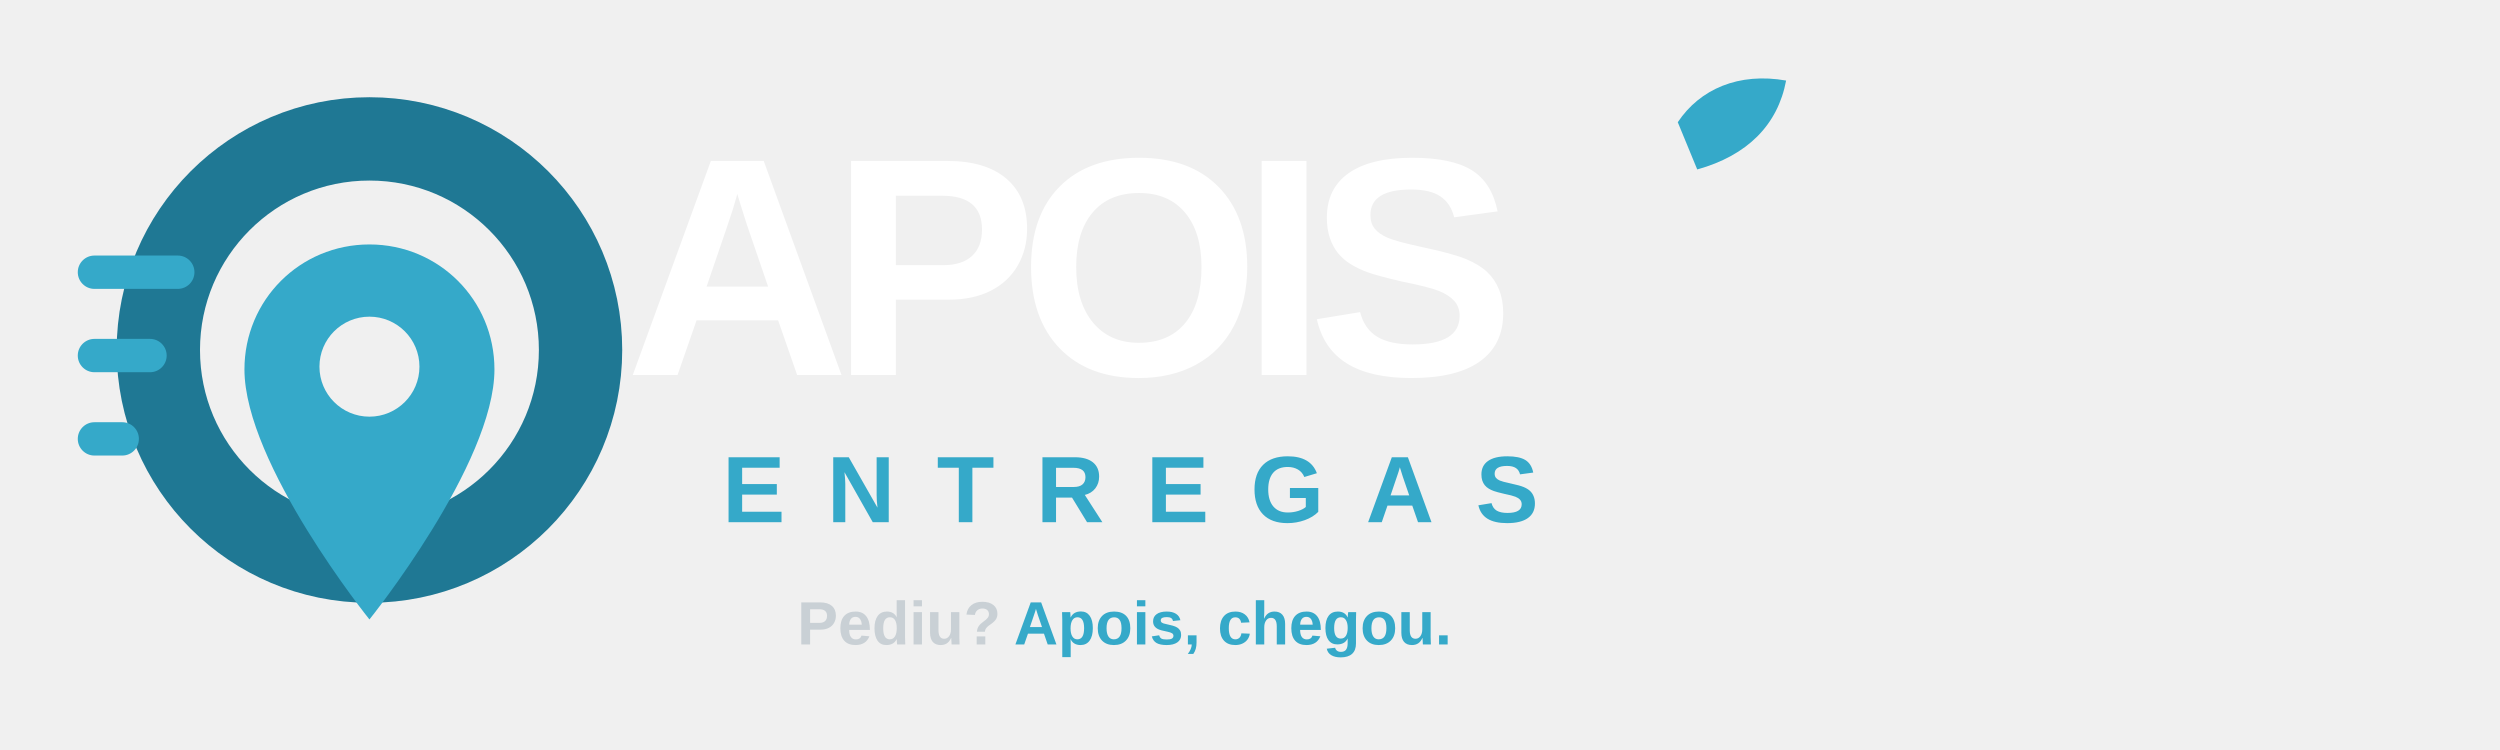
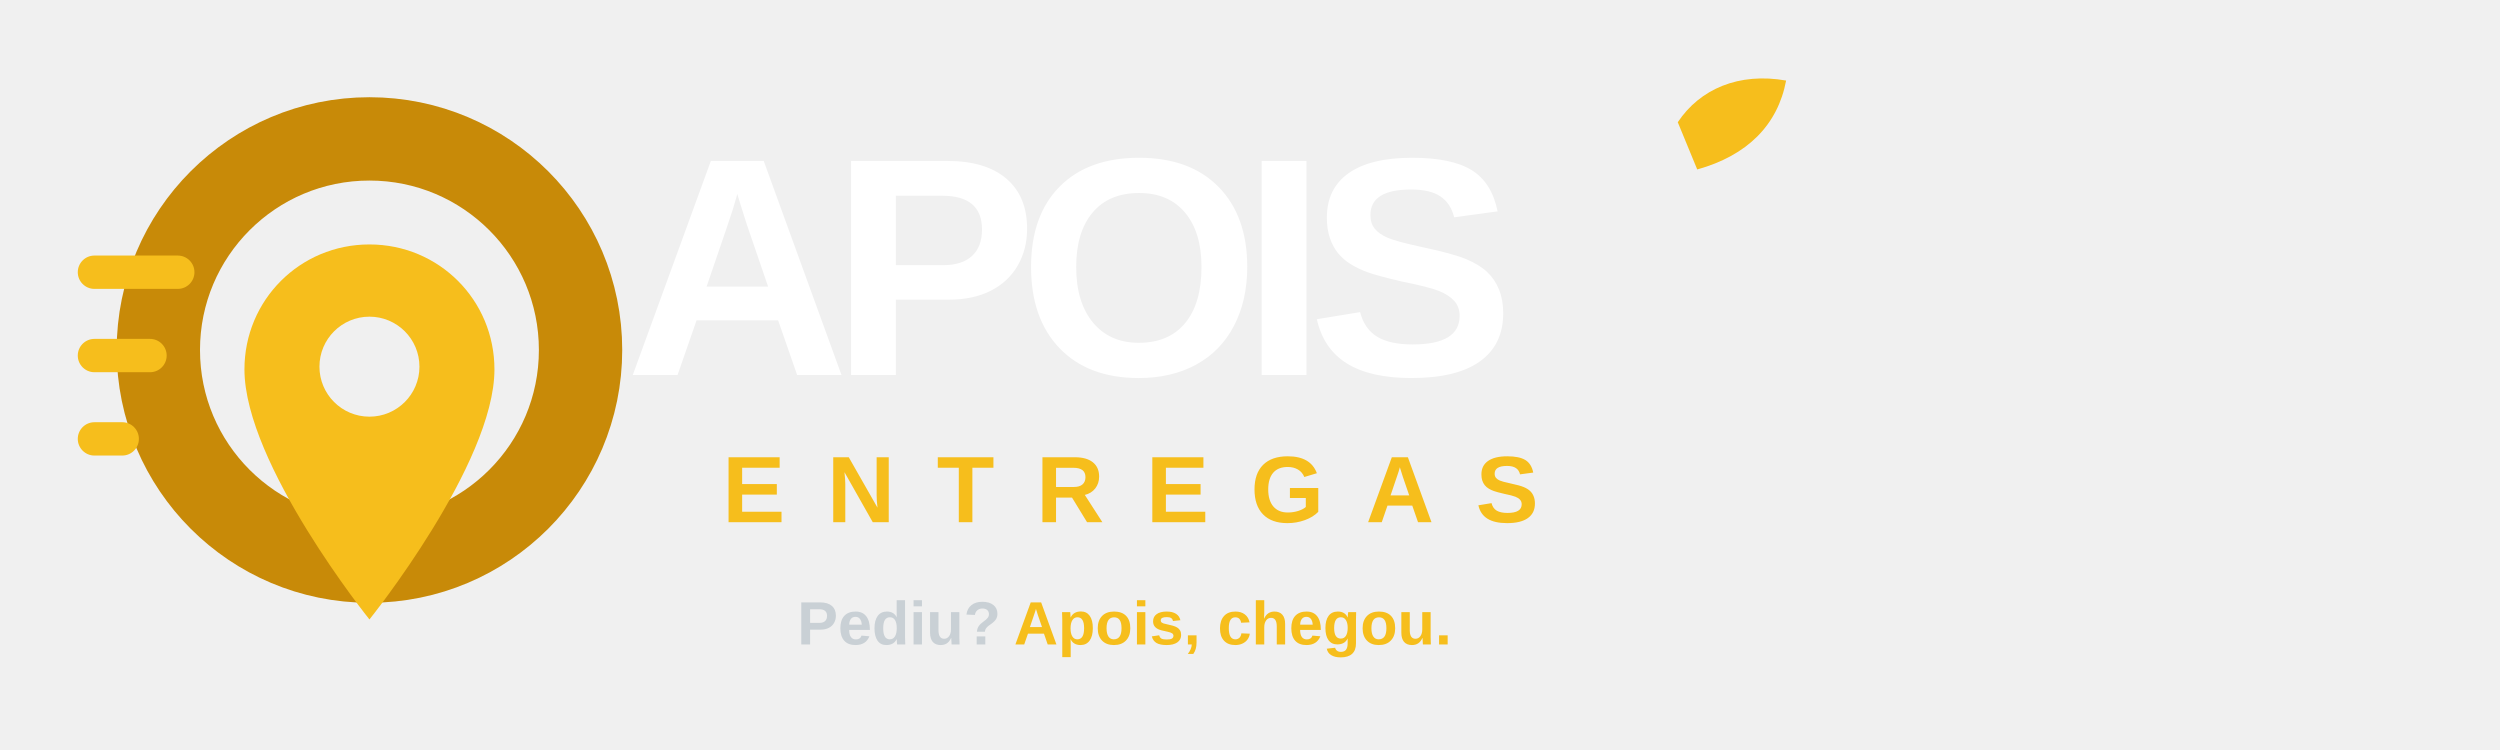
<svg xmlns="http://www.w3.org/2000/svg" width="900" height="270" viewBox="0 0 900 270" role="img" aria-labelledby="title desc">
  <g fill="none" fill-rule="evenodd">
    <g transform="translate(28 30)">
-       <circle cx="105" cy="96" r="76" stroke="#1F7894" stroke-width="30" />
-       <path d="M105 58c-25 0-45 20-45 45 0 34 45 90 45 90s45-56 45-90c0-25-20-45-45-45zm0 62a18 18 0 1 1 0-36 18 18 0 0 1 0 36z" fill="#35A9C9" />
-       <rect x="0" y="62" width="42" height="12" rx="6" fill="#35A9C9" />
-       <rect x="0" y="92" width="32" height="12" rx="6" fill="#35A9C9" />
-       <rect x="0" y="122" width="22" height="12" rx="6" fill="#35A9C9" />
+       <circle cx="105" cy="96" r="76" stroke="#C88A08" stroke-width="30" />
+       <path d="M105 58c-25 0-45 20-45 45 0 34 45 90 45 90s45-56 45-90c0-25-20-45-45-45zm0 62a18 18 0 1 1 0-36 18 18 0 0 1 0 36z" fill="#F6BE1C" />
+       <rect x="0" y="62" width="42" height="12" rx="6" fill="#F6BE1C" />
+       <rect x="0" y="92" width="32" height="12" rx="6" fill="#F6BE1C" />
+       <rect x="0" y="122" width="22" height="12" rx="6" fill="#F6BE1C" />
    </g>
    <text x="225" y="135" fill="#FFFFFF" font-family="Arial Black, Arial, sans-serif" font-size="112" font-weight="900" letter-spacing="-7">APOIS</text>
-     <path d="M604 44c8-12 22-18 39-15-3 16-14 27-32 32z" fill="#35A9C9" />
-     <text x="260" y="188" fill="#35A9C9" font-family="Arial, sans-serif" font-size="34" font-weight="800" letter-spacing="15">ENTREGAS</text>
+     <path d="M604 44c8-12 22-18 39-15-3 16-14 27-32 32z" fill="#F6BE1C" />
+     <text x="260" y="188" fill="#F6BE1C" font-family="Arial, sans-serif" font-size="34" font-weight="800" letter-spacing="15">ENTREGAS</text>
    <text x="287" y="232" fill="#C9D0D5" font-family="Arial, sans-serif" font-size="22" font-weight="600">Pediu? </text>
-     <text x="365" y="232" fill="#35A9C9" font-family="Arial, sans-serif" font-size="22" font-weight="700">Apois, chegou.</text>
+     <text x="365" y="232" fill="#F6BE1C" font-family="Arial, sans-serif" font-size="22" font-weight="700">Apois, chegou.</text>
  </g>
</svg>
